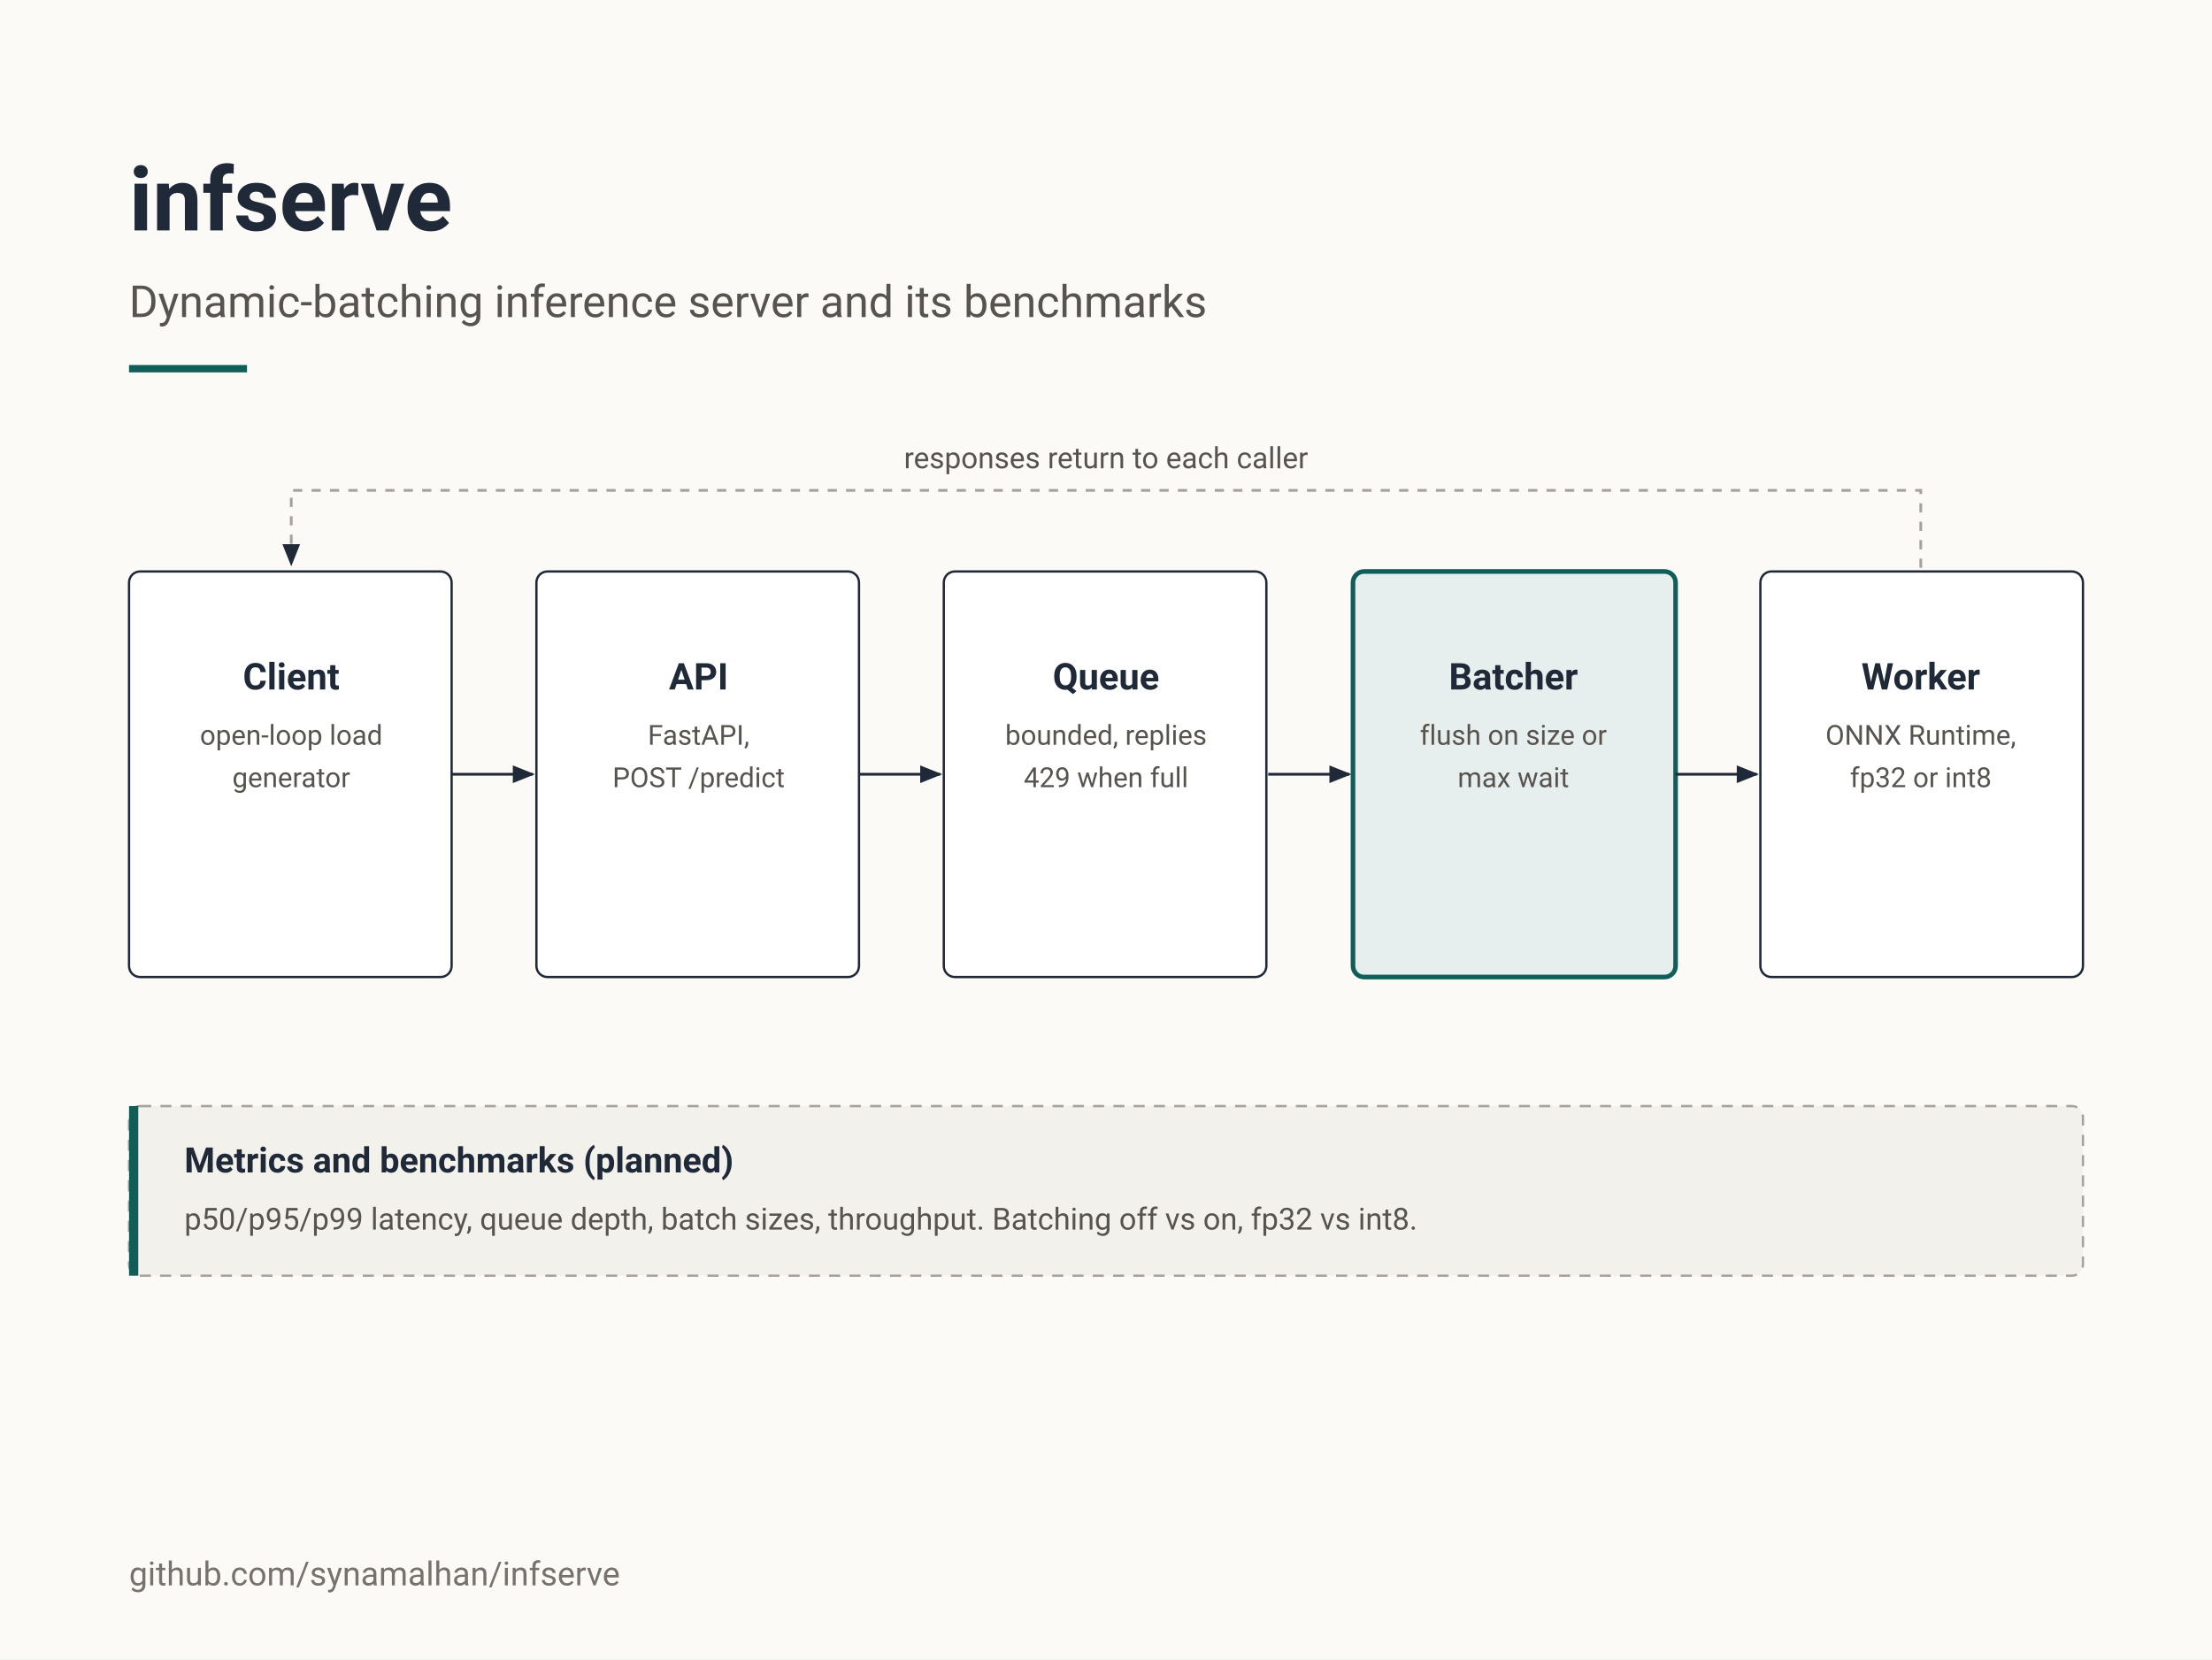
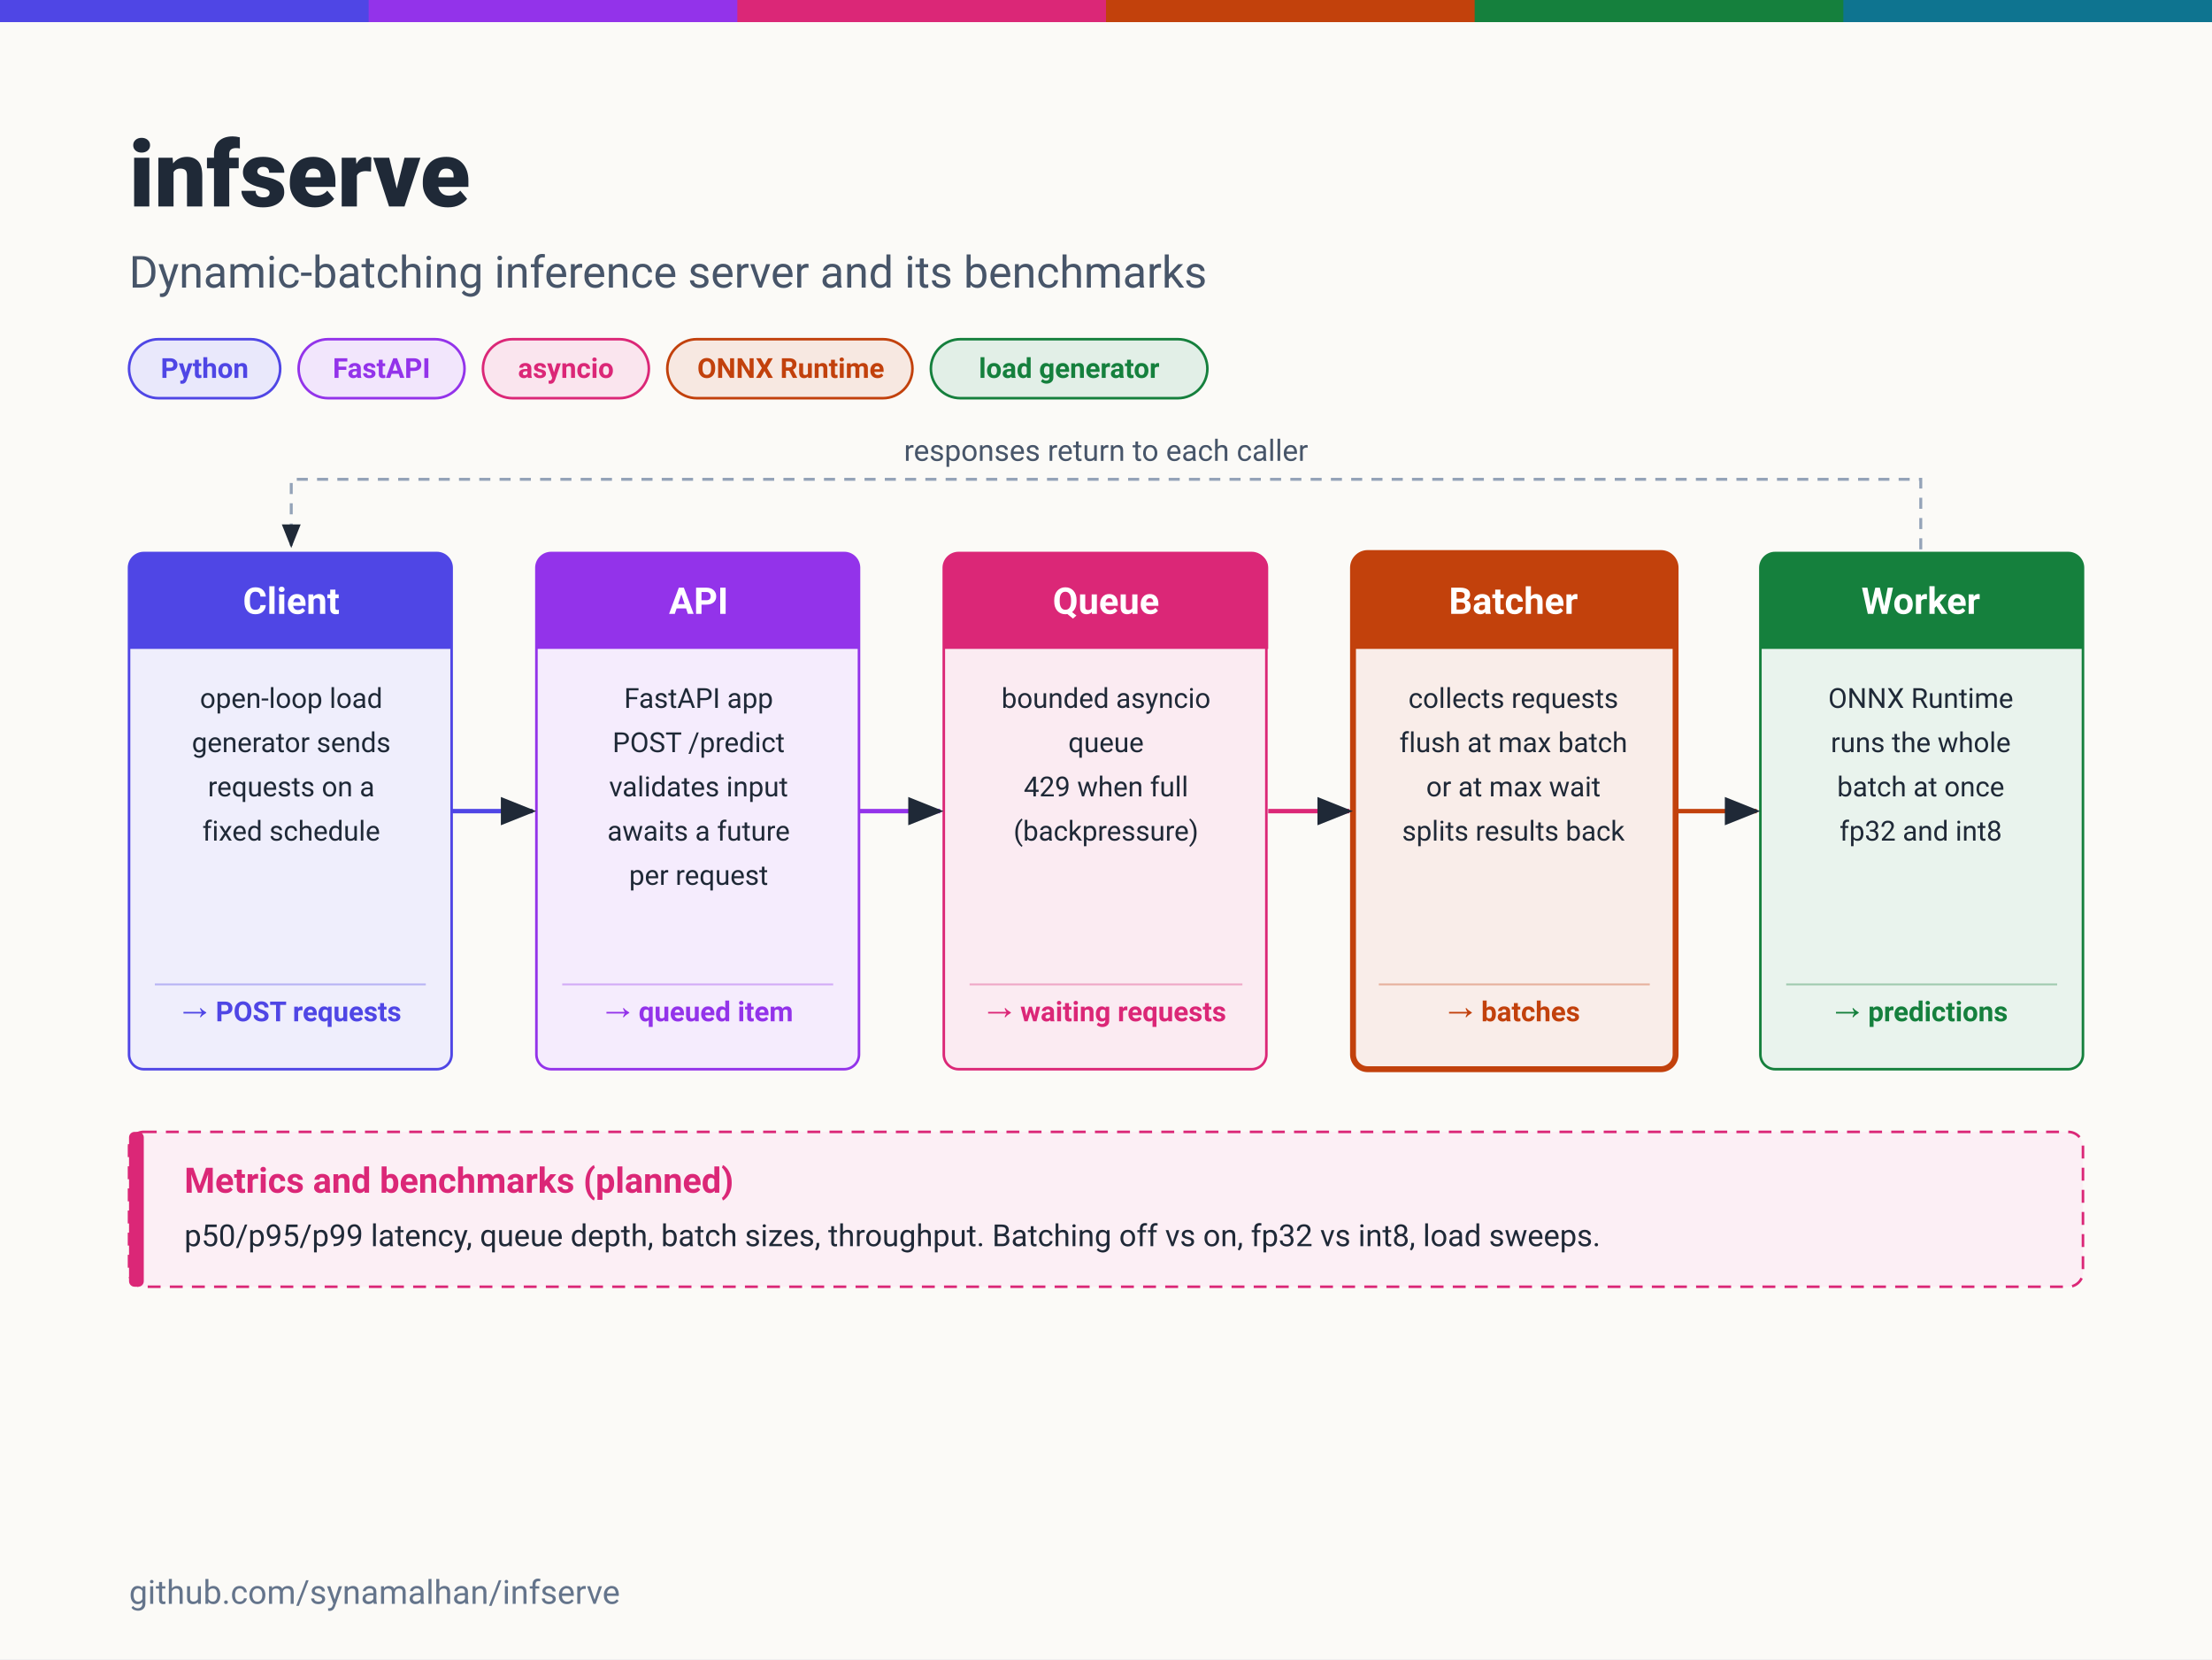
<svg xmlns="http://www.w3.org/2000/svg" viewBox="0 0 1200 900" width="1200" height="900" role="img" aria-labelledby="t">
  <defs>
    <marker id="a" viewBox="0 0 10 10" refX="9" refY="5" markerWidth="8" markerHeight="8" orient="auto">
      <path d="M0 1L10 5L0 9z" fill="#1f2937" />
    </marker>
  </defs>
  <rect width="1200" height="900" fill="#fbfaf7" />
-   <text x="70" y="125" font-family="system-ui,-apple-system,'Segoe UI',Roboto,Helvetica,Arial,sans-serif" font-size="48" font-weight="700" fill="#1f2937">infserve</text>
-   <text x="70" y="172" font-family="system-ui,-apple-system,'Segoe UI',Roboto,Helvetica,Arial,sans-serif" font-size="24" fill="#57534e">Dynamic-batching inference server and its benchmarks</text>
-   <rect x="70" y="198" width="64" height="4" fill="#115e59" />
-   <rect x="70" y="310" width="175" height="220" rx="6" fill="#ffffff" stroke="#1f2937" stroke-width="1.25" />
-   <text x="158" y="374" text-anchor="middle" font-family="system-ui,-apple-system,'Segoe UI',Roboto,Helvetica,Arial,sans-serif" font-size="20" font-weight="700" fill="#1f2937">Client</text>
-   <text x="158" y="404" text-anchor="middle" font-family="system-ui,-apple-system,'Segoe UI',Roboto,Helvetica,Arial,sans-serif" font-size="15" fill="#57534e">open-loop load</text>
-   <text x="158" y="427" text-anchor="middle" font-family="system-ui,-apple-system,'Segoe UI',Roboto,Helvetica,Arial,sans-serif" font-size="15" fill="#57534e">generator</text>
-   <rect x="291" y="310" width="175" height="220" rx="6" fill="#ffffff" stroke="#1f2937" stroke-width="1.25" />
-   <text x="379" y="374" text-anchor="middle" font-family="system-ui,-apple-system,'Segoe UI',Roboto,Helvetica,Arial,sans-serif" font-size="20" font-weight="700" fill="#1f2937">API</text>
-   <text x="379" y="404" text-anchor="middle" font-family="system-ui,-apple-system,'Segoe UI',Roboto,Helvetica,Arial,sans-serif" font-size="15" fill="#57534e">FastAPI,</text>
-   <text x="379" y="427" text-anchor="middle" font-family="system-ui,-apple-system,'Segoe UI',Roboto,Helvetica,Arial,sans-serif" font-size="15" fill="#57534e">POST /predict</text>
-   <rect x="512" y="310" width="175" height="220" rx="6" fill="#ffffff" stroke="#1f2937" stroke-width="1.25" />
-   <text x="600" y="374" text-anchor="middle" font-family="system-ui,-apple-system,'Segoe UI',Roboto,Helvetica,Arial,sans-serif" font-size="20" font-weight="700" fill="#1f2937">Queue</text>
-   <text x="600" y="404" text-anchor="middle" font-family="system-ui,-apple-system,'Segoe UI',Roboto,Helvetica,Arial,sans-serif" font-size="15" fill="#57534e">bounded, replies</text>
-   <text x="600" y="427" text-anchor="middle" font-family="system-ui,-apple-system,'Segoe UI',Roboto,Helvetica,Arial,sans-serif" font-size="15" fill="#57534e">429 when full</text>
-   <rect x="734" y="310" width="175" height="220" rx="6" fill="#e7eeee" stroke="#115e59" stroke-width="2.5" />
-   <text x="821" y="374" text-anchor="middle" font-family="system-ui,-apple-system,'Segoe UI',Roboto,Helvetica,Arial,sans-serif" font-size="20" font-weight="700" fill="#1f2937">Batcher</text>
-   <text x="821" y="404" text-anchor="middle" font-family="system-ui,-apple-system,'Segoe UI',Roboto,Helvetica,Arial,sans-serif" font-size="15" fill="#57534e">flush on size or</text>
-   <text x="821" y="427" text-anchor="middle" font-family="system-ui,-apple-system,'Segoe UI',Roboto,Helvetica,Arial,sans-serif" font-size="15" fill="#57534e">max wait</text>
-   <rect x="955" y="310" width="175" height="220" rx="6" fill="#ffffff" stroke="#1f2937" stroke-width="1.25" />
-   <text x="1042" y="374" text-anchor="middle" font-family="system-ui,-apple-system,'Segoe UI',Roboto,Helvetica,Arial,sans-serif" font-size="20" font-weight="700" fill="#1f2937">Worker</text>
-   <text x="1042" y="404" text-anchor="middle" font-family="system-ui,-apple-system,'Segoe UI',Roboto,Helvetica,Arial,sans-serif" font-size="15" fill="#57534e">ONNX Runtime,</text>
-   <text x="1042" y="427" text-anchor="middle" font-family="system-ui,-apple-system,'Segoe UI',Roboto,Helvetica,Arial,sans-serif" font-size="15" fill="#57534e">fp32 or int8</text>
-   <path d="M245 420 H289" fill="none" stroke="#1f2937" stroke-width="1.5" marker-end="url(#a)" />
-   <path d="M466 420 H510" fill="none" stroke="#1f2937" stroke-width="1.5" marker-end="url(#a)" />
-   <path d="M688 420 H732" fill="none" stroke="#1f2937" stroke-width="1.5" marker-end="url(#a)" />
-   <path d="M909 420 H953" fill="none" stroke="#1f2937" stroke-width="1.5" marker-end="url(#a)" />
-   <path d="M1042 308 V266 H158 V306" fill="none" stroke="#a8a29e" stroke-width="1.5" stroke-dasharray="5 5" marker-end="url(#a)" />
-   <text x="600" y="254" text-anchor="middle" font-family="system-ui,-apple-system,'Segoe UI',Roboto,Helvetica,Arial,sans-serif" font-size="16" fill="#57534e">responses return to each caller</text>
-   <rect x="70" y="600" width="1060" height="92" rx="6" fill="#f3f1ec" stroke="#a8a29e" stroke-width="1.25" stroke-dasharray="6 5" />
-   <rect x="70" y="600" width="5" height="92" fill="#115e59" />
-   <text x="100" y="636" font-family="system-ui,-apple-system,'Segoe UI',Roboto,Helvetica,Arial,sans-serif" font-size="19" font-weight="700" fill="#1f2937">Metrics and benchmarks (planned)</text>
-   <text x="100" y="667" font-family="system-ui,-apple-system,'Segoe UI',Roboto,Helvetica,Arial,sans-serif" font-size="16.5" fill="#57534e">p50/p95/p99 latency, queue depth, batch sizes, throughput. Batching off vs on, fp32 vs int8.</text>
-   <text x="70" y="860" font-family="system-ui,-apple-system,'Segoe UI',Roboto,Helvetica,Arial,sans-serif" font-size="18" fill="#78716c">github.com/synamalhan/infserve</text>
+   <rect x="0" y="0" width="201" height="12" fill="#4f46e5" />
+   <rect x="200" y="0" width="201" height="12" fill="#9333ea" />
+   <rect x="400" y="0" width="201" height="12" fill="#db2777" />
+   <rect x="600" y="0" width="201" height="12" fill="#c2410c" />
+   <rect x="800" y="0" width="201" height="12" fill="#15803d" />
+   <rect x="1000" y="0" width="201" height="12" fill="#0e7490" />
+   <text x="70" y="112" font-family="system-ui,-apple-system,'Segoe UI',Roboto,Helvetica,Arial,sans-serif" font-size="50" font-weight="800" fill="#1f2937">infserve</text>
+   <text x="70" y="156" font-family="system-ui,-apple-system,'Segoe UI',Roboto,Helvetica,Arial,sans-serif" font-size="24" fill="#475569">Dynamic-batching inference server and its benchmarks</text>
+   <rect x="70" y="184" width="82" height="32" rx="16" fill="#e9e8fb" stroke="#4f46e5" stroke-width="1.4" />
+   <text x="111" y="205" text-anchor="middle" font-family="system-ui,-apple-system,'Segoe UI',Roboto,Helvetica,Arial,sans-serif" font-size="15" font-weight="600" fill="#4f46e5">Python</text>
+   <rect x="162" y="184" width="90" height="32" rx="16" fill="#f2e6fc" stroke="#9333ea" stroke-width="1.4" />
+   <text x="207" y="205" text-anchor="middle" font-family="system-ui,-apple-system,'Segoe UI',Roboto,Helvetica,Arial,sans-serif" font-size="15" font-weight="600" fill="#9333ea">FastAPI</text>
+   <rect x="262" y="184" width="90" height="32" rx="16" fill="#fae5ee" stroke="#db2777" stroke-width="1.4" />
+   <text x="307" y="205" text-anchor="middle" font-family="system-ui,-apple-system,'Segoe UI',Roboto,Helvetica,Arial,sans-serif" font-size="15" font-weight="600" fill="#db2777">asyncio</text>
+   <rect x="362" y="184" width="133" height="32" rx="16" fill="#f7e8e1" stroke="#c2410c" stroke-width="1.4" />
+   <text x="429" y="205" text-anchor="middle" font-family="system-ui,-apple-system,'Segoe UI',Roboto,Helvetica,Arial,sans-serif" font-size="15" font-weight="600" fill="#c2410c">ONNX Runtime</text>
+   <rect x="505" y="184" width="150" height="32" rx="16" fill="#e2efe7" stroke="#15803d" stroke-width="1.4" />
+   <text x="580" y="205" text-anchor="middle" font-family="system-ui,-apple-system,'Segoe UI',Roboto,Helvetica,Arial,sans-serif" font-size="15" font-weight="600" fill="#15803d">load generator</text>
+   <rect x="70" y="300" width="175" height="280" rx="8" fill="#efeefc" stroke="#4f46e5" stroke-width="1.4" />
+   <path d="M70 352 V308 a8 8 0 0 1 8 -8 H237 a8 8 0 0 1 8 8 V352 Z" fill="#4f46e5" />
+   <text x="158" y="333" text-anchor="middle" font-family="system-ui,-apple-system,'Segoe UI',Roboto,Helvetica,Arial,sans-serif" font-size="20" font-weight="700" fill="#fff">Client</text>
+   <text x="158" y="384" text-anchor="middle" font-family="system-ui,-apple-system,'Segoe UI',Roboto,Helvetica,Arial,sans-serif" font-size="15" fill="#1f2937">open-loop load</text>
+   <text x="158" y="408" text-anchor="middle" font-family="system-ui,-apple-system,'Segoe UI',Roboto,Helvetica,Arial,sans-serif" font-size="15" fill="#1f2937">generator sends</text>
+   <text x="158" y="432" text-anchor="middle" font-family="system-ui,-apple-system,'Segoe UI',Roboto,Helvetica,Arial,sans-serif" font-size="15" fill="#1f2937">requests on a</text>
+   <text x="158" y="456" text-anchor="middle" font-family="system-ui,-apple-system,'Segoe UI',Roboto,Helvetica,Arial,sans-serif" font-size="15" fill="#1f2937">fixed schedule</text>
+   <line x1="84" x2="231" y1="534" y2="534" stroke="#4f46e5" stroke-opacity=".35" />
+   <text x="158" y="554" text-anchor="middle" font-family="system-ui,-apple-system,'Segoe UI',Roboto,Helvetica,Arial,sans-serif" font-size="15" font-weight="700" fill="#4f46e5">→ POST requests</text>
+   <rect x="291" y="300" width="175" height="280" rx="8" fill="#f5ecfd" stroke="#9333ea" stroke-width="1.4" />
+   <path d="M291 352 V308 a8 8 0 0 1 8 -8 H458 a8 8 0 0 1 8 8 V352 Z" fill="#9333ea" />
+   <text x="379" y="333" text-anchor="middle" font-family="system-ui,-apple-system,'Segoe UI',Roboto,Helvetica,Arial,sans-serif" font-size="20" font-weight="700" fill="#fff">API</text>
+   <text x="379" y="384" text-anchor="middle" font-family="system-ui,-apple-system,'Segoe UI',Roboto,Helvetica,Arial,sans-serif" font-size="15" fill="#1f2937">FastAPI app</text>
+   <text x="379" y="408" text-anchor="middle" font-family="system-ui,-apple-system,'Segoe UI',Roboto,Helvetica,Arial,sans-serif" font-size="15" fill="#1f2937">POST /predict</text>
+   <text x="379" y="432" text-anchor="middle" font-family="system-ui,-apple-system,'Segoe UI',Roboto,Helvetica,Arial,sans-serif" font-size="15" fill="#1f2937">validates input</text>
+   <text x="379" y="456" text-anchor="middle" font-family="system-ui,-apple-system,'Segoe UI',Roboto,Helvetica,Arial,sans-serif" font-size="15" fill="#1f2937">awaits a future</text>
+   <text x="379" y="480" text-anchor="middle" font-family="system-ui,-apple-system,'Segoe UI',Roboto,Helvetica,Arial,sans-serif" font-size="15" fill="#1f2937">per request</text>
+   <line x1="305" x2="452" y1="534" y2="534" stroke="#9333ea" stroke-opacity=".35" />
+   <text x="379" y="554" text-anchor="middle" font-family="system-ui,-apple-system,'Segoe UI',Roboto,Helvetica,Arial,sans-serif" font-size="15" font-weight="700" fill="#9333ea">→ queued item</text>
+   <rect x="512" y="300" width="175" height="280" rx="8" fill="#fbebf2" stroke="#db2777" stroke-width="1.4" />
+   <path d="M512 352 V308 a8 8 0 0 1 8 -8 H680 a8 8 0 0 1 8 8 V352 Z" fill="#db2777" />
+   <text x="600" y="333" text-anchor="middle" font-family="system-ui,-apple-system,'Segoe UI',Roboto,Helvetica,Arial,sans-serif" font-size="20" font-weight="700" fill="#fff">Queue</text>
+   <text x="600" y="384" text-anchor="middle" font-family="system-ui,-apple-system,'Segoe UI',Roboto,Helvetica,Arial,sans-serif" font-size="15" fill="#1f2937">bounded asyncio</text>
+   <text x="600" y="408" text-anchor="middle" font-family="system-ui,-apple-system,'Segoe UI',Roboto,Helvetica,Arial,sans-serif" font-size="15" fill="#1f2937">queue</text>
+   <text x="600" y="432" text-anchor="middle" font-family="system-ui,-apple-system,'Segoe UI',Roboto,Helvetica,Arial,sans-serif" font-size="15" fill="#1f2937">429 when full</text>
+   <text x="600" y="456" text-anchor="middle" font-family="system-ui,-apple-system,'Segoe UI',Roboto,Helvetica,Arial,sans-serif" font-size="15" fill="#1f2937">(backpressure)</text>
+   <line x1="526" x2="674" y1="534" y2="534" stroke="#db2777" stroke-opacity=".35" />
+   <text x="600" y="554" text-anchor="middle" font-family="system-ui,-apple-system,'Segoe UI',Roboto,Helvetica,Arial,sans-serif" font-size="15" font-weight="700" fill="#db2777">→ waiting requests</text>
+   <rect x="734" y="300" width="175" height="280" rx="8" fill="#f9ede9" stroke="#c2410c" stroke-width="3.2" />
+   <path d="M734 352 V308 a8 8 0 0 1 8 -8 H901 a8 8 0 0 1 8 8 V352 Z" fill="#c2410c" />
+   <text x="821" y="333" text-anchor="middle" font-family="system-ui,-apple-system,'Segoe UI',Roboto,Helvetica,Arial,sans-serif" font-size="20" font-weight="700" fill="#fff">Batcher</text>
+   <text x="821" y="384" text-anchor="middle" font-family="system-ui,-apple-system,'Segoe UI',Roboto,Helvetica,Arial,sans-serif" font-size="15" fill="#1f2937">collects requests</text>
+   <text x="821" y="408" text-anchor="middle" font-family="system-ui,-apple-system,'Segoe UI',Roboto,Helvetica,Arial,sans-serif" font-size="15" fill="#1f2937">flush at max batch</text>
+   <text x="821" y="432" text-anchor="middle" font-family="system-ui,-apple-system,'Segoe UI',Roboto,Helvetica,Arial,sans-serif" font-size="15" fill="#1f2937">or at max wait</text>
+   <text x="821" y="456" text-anchor="middle" font-family="system-ui,-apple-system,'Segoe UI',Roboto,Helvetica,Arial,sans-serif" font-size="15" fill="#1f2937">splits results back</text>
+   <line x1="748" x2="895" y1="534" y2="534" stroke="#c2410c" stroke-opacity=".35" />
+   <text x="821" y="554" text-anchor="middle" font-family="system-ui,-apple-system,'Segoe UI',Roboto,Helvetica,Arial,sans-serif" font-size="15" font-weight="700" fill="#c2410c">→ batches</text>
+   <rect x="955" y="300" width="175" height="280" rx="8" fill="#e9f3ed" stroke="#15803d" stroke-width="1.4" />
+   <path d="M955 352 V308 a8 8 0 0 1 8 -8 H1122 a8 8 0 0 1 8 8 V352 Z" fill="#15803d" />
+   <text x="1042" y="333" text-anchor="middle" font-family="system-ui,-apple-system,'Segoe UI',Roboto,Helvetica,Arial,sans-serif" font-size="20" font-weight="700" fill="#fff">Worker</text>
+   <text x="1042" y="384" text-anchor="middle" font-family="system-ui,-apple-system,'Segoe UI',Roboto,Helvetica,Arial,sans-serif" font-size="15" fill="#1f2937">ONNX Runtime</text>
+   <text x="1042" y="408" text-anchor="middle" font-family="system-ui,-apple-system,'Segoe UI',Roboto,Helvetica,Arial,sans-serif" font-size="15" fill="#1f2937">runs the whole</text>
+   <text x="1042" y="432" text-anchor="middle" font-family="system-ui,-apple-system,'Segoe UI',Roboto,Helvetica,Arial,sans-serif" font-size="15" fill="#1f2937">batch at once</text>
+   <text x="1042" y="456" text-anchor="middle" font-family="system-ui,-apple-system,'Segoe UI',Roboto,Helvetica,Arial,sans-serif" font-size="15" fill="#1f2937">fp32 and int8</text>
+   <line x1="969" x2="1116" y1="534" y2="534" stroke="#15803d" stroke-opacity=".35" />
+   <text x="1042" y="554" text-anchor="middle" font-family="system-ui,-apple-system,'Segoe UI',Roboto,Helvetica,Arial,sans-serif" font-size="15" font-weight="700" fill="#15803d">→ predictions</text>
+   <path d="M245 440 H289" fill="none" stroke="#4f46e5" stroke-width="2.4" marker-end="url(#a)" />
+   <path d="M466 440 H510" fill="none" stroke="#9333ea" stroke-width="2.4" marker-end="url(#a)" />
+   <path d="M688 440 H732" fill="none" stroke="#db2777" stroke-width="2.4" marker-end="url(#a)" />
+   <path d="M909 440 H953" fill="none" stroke="#c2410c" stroke-width="2.4" marker-end="url(#a)" />
+   <path d="M1042 298 V260 H158 V296" fill="none" stroke="#94a3b8" stroke-width="1.6" stroke-dasharray="6 5" marker-end="url(#a)" />
+   <text x="600" y="250" text-anchor="middle" font-family="system-ui,-apple-system,'Segoe UI',Roboto,Helvetica,Arial,sans-serif" font-size="16" fill="#475569">responses return to each caller</text>
+   <rect x="70" y="614" width="1060" height="84" rx="8" fill="#fceff5" stroke="#db2777" stroke-width="1.4" stroke-dasharray="7 5" />
+   <rect x="70" y="614" width="8" height="84" rx="3" fill="#db2777" />
+   <text x="100" y="647" font-family="system-ui,-apple-system,'Segoe UI',Roboto,Helvetica,Arial,sans-serif" font-size="19" font-weight="700" fill="#db2777">Metrics and benchmarks (planned)</text>
+   <text x="100" y="676" font-family="system-ui,-apple-system,'Segoe UI',Roboto,Helvetica,Arial,sans-serif" font-size="16.5" fill="#1f2937">p50/p95/p99 latency, queue depth, batch sizes, throughput. Batching off vs on, fp32 vs int8, load sweeps.</text>
+   <text x="70" y="870" font-family="system-ui,-apple-system,'Segoe UI',Roboto,Helvetica,Arial,sans-serif" font-size="18" fill="#64748b">github.com/synamalhan/infserve</text>
</svg>
